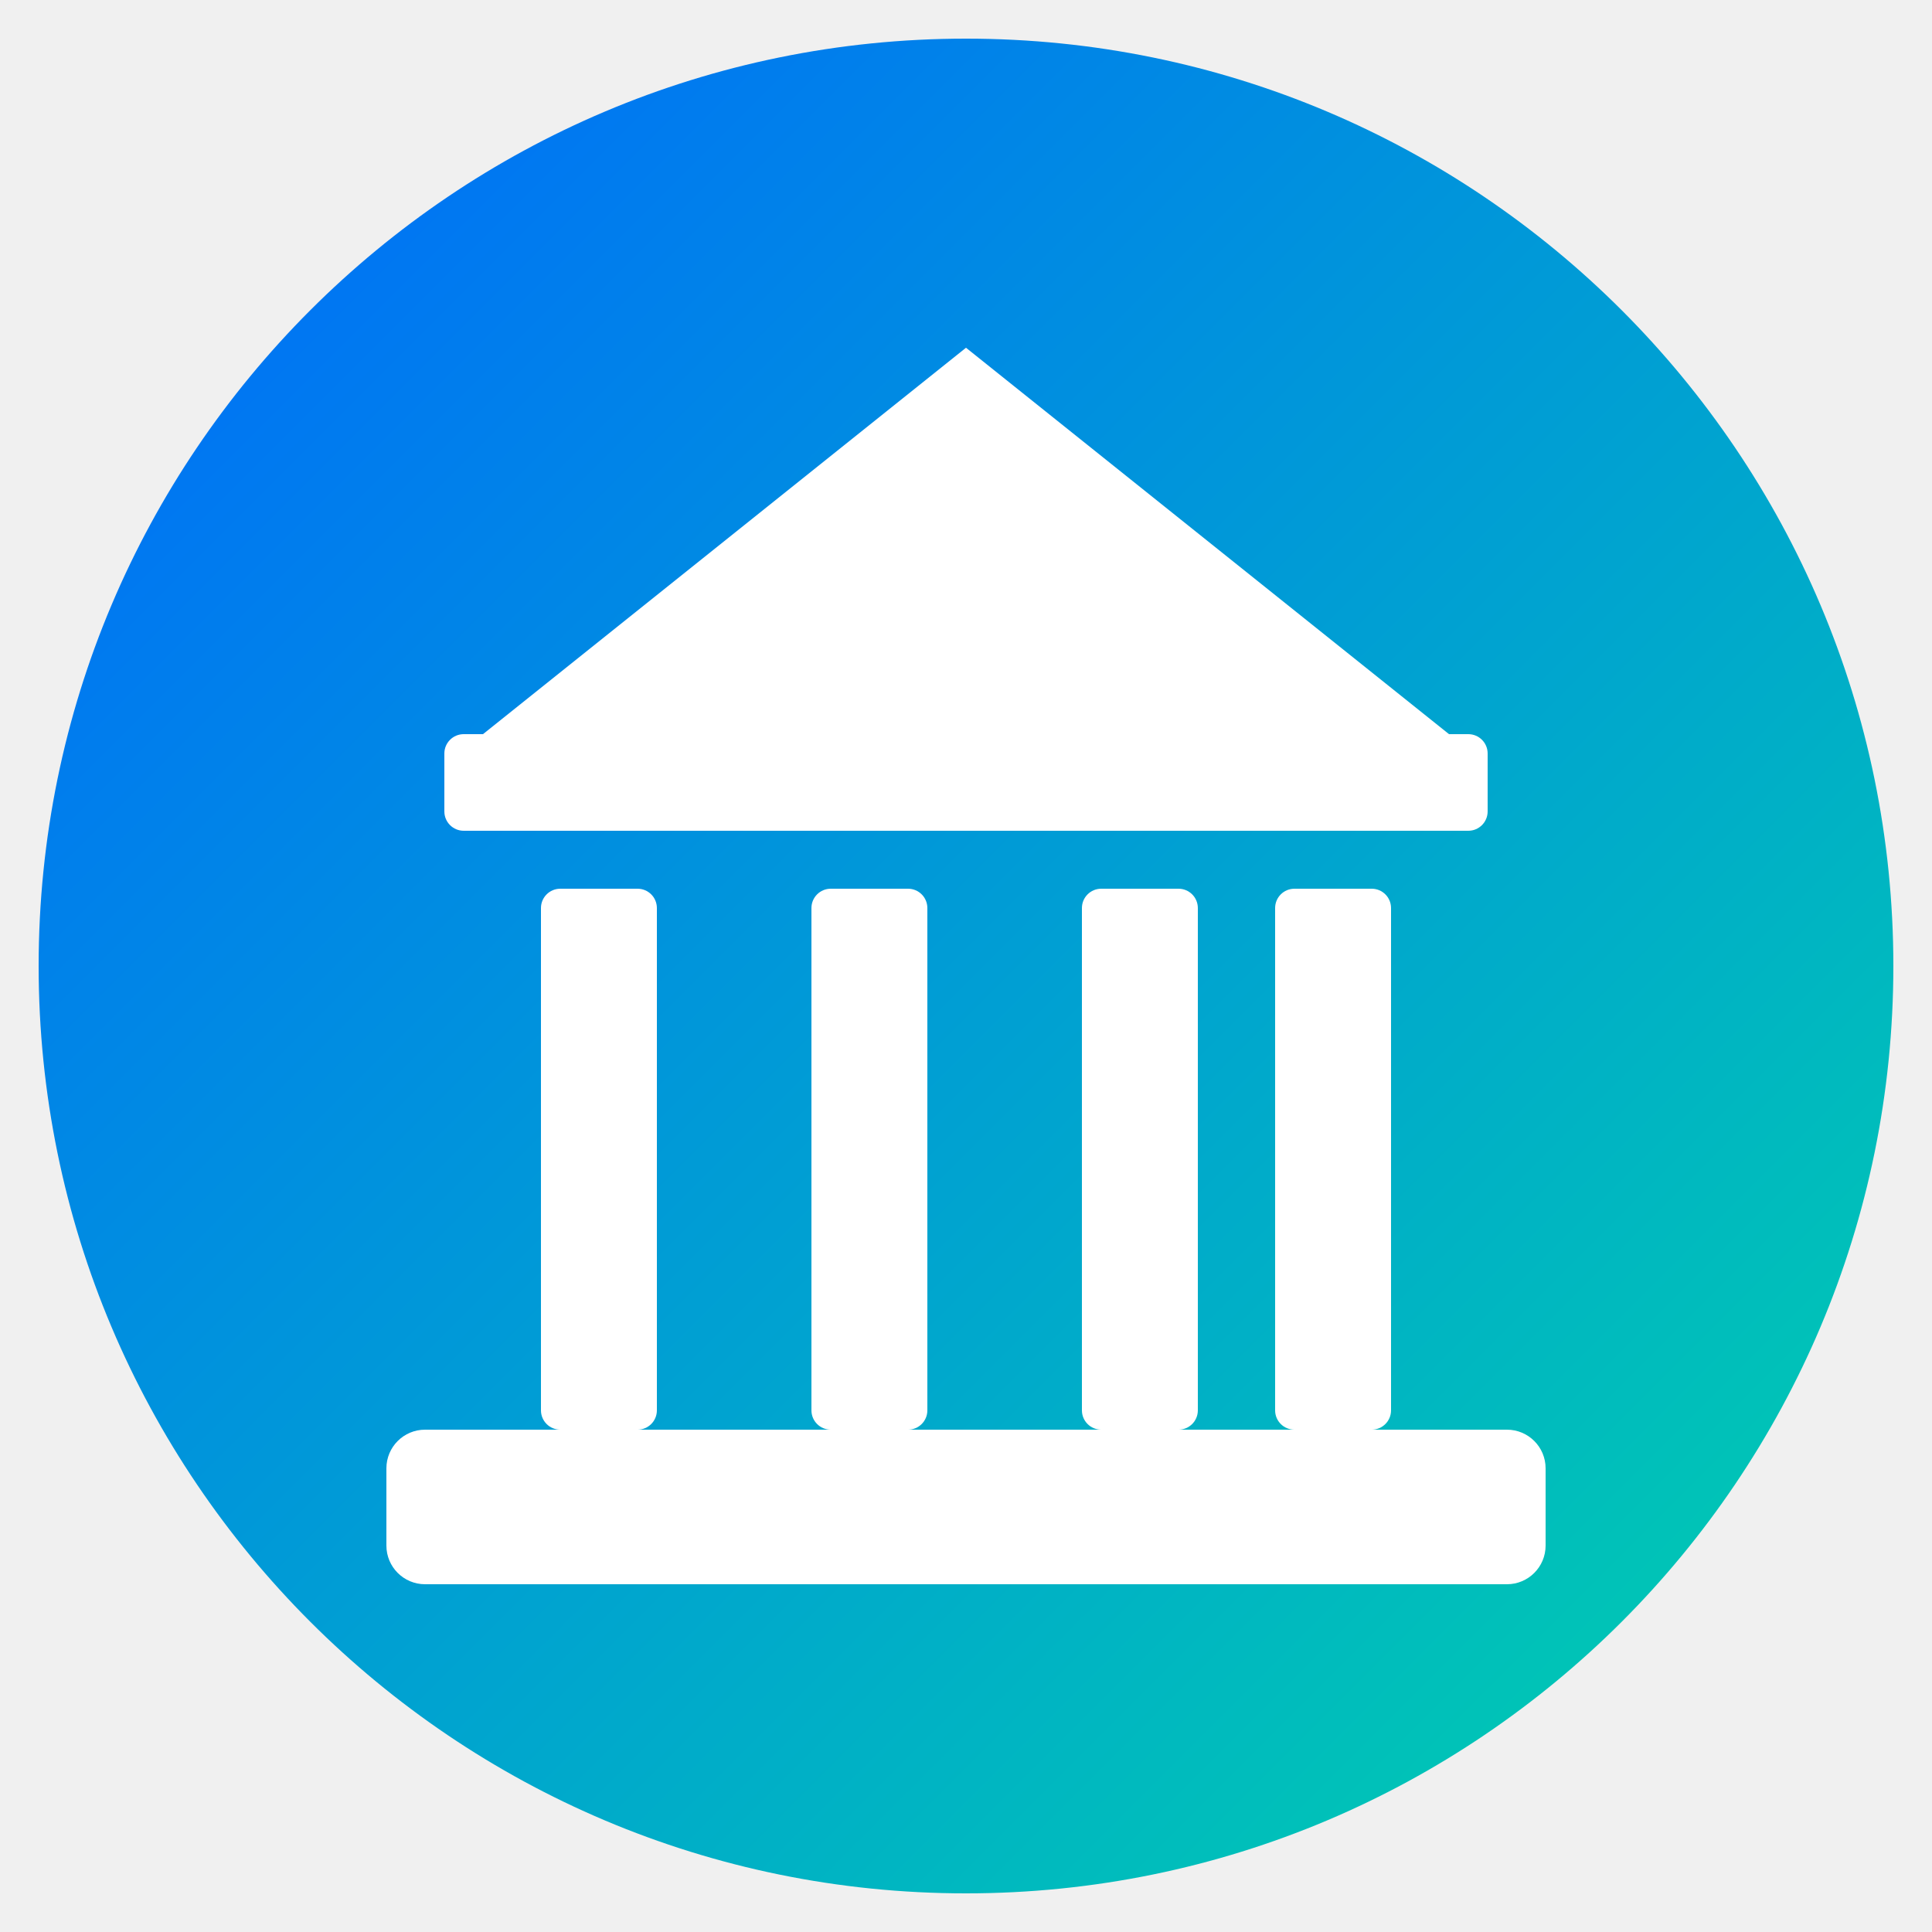
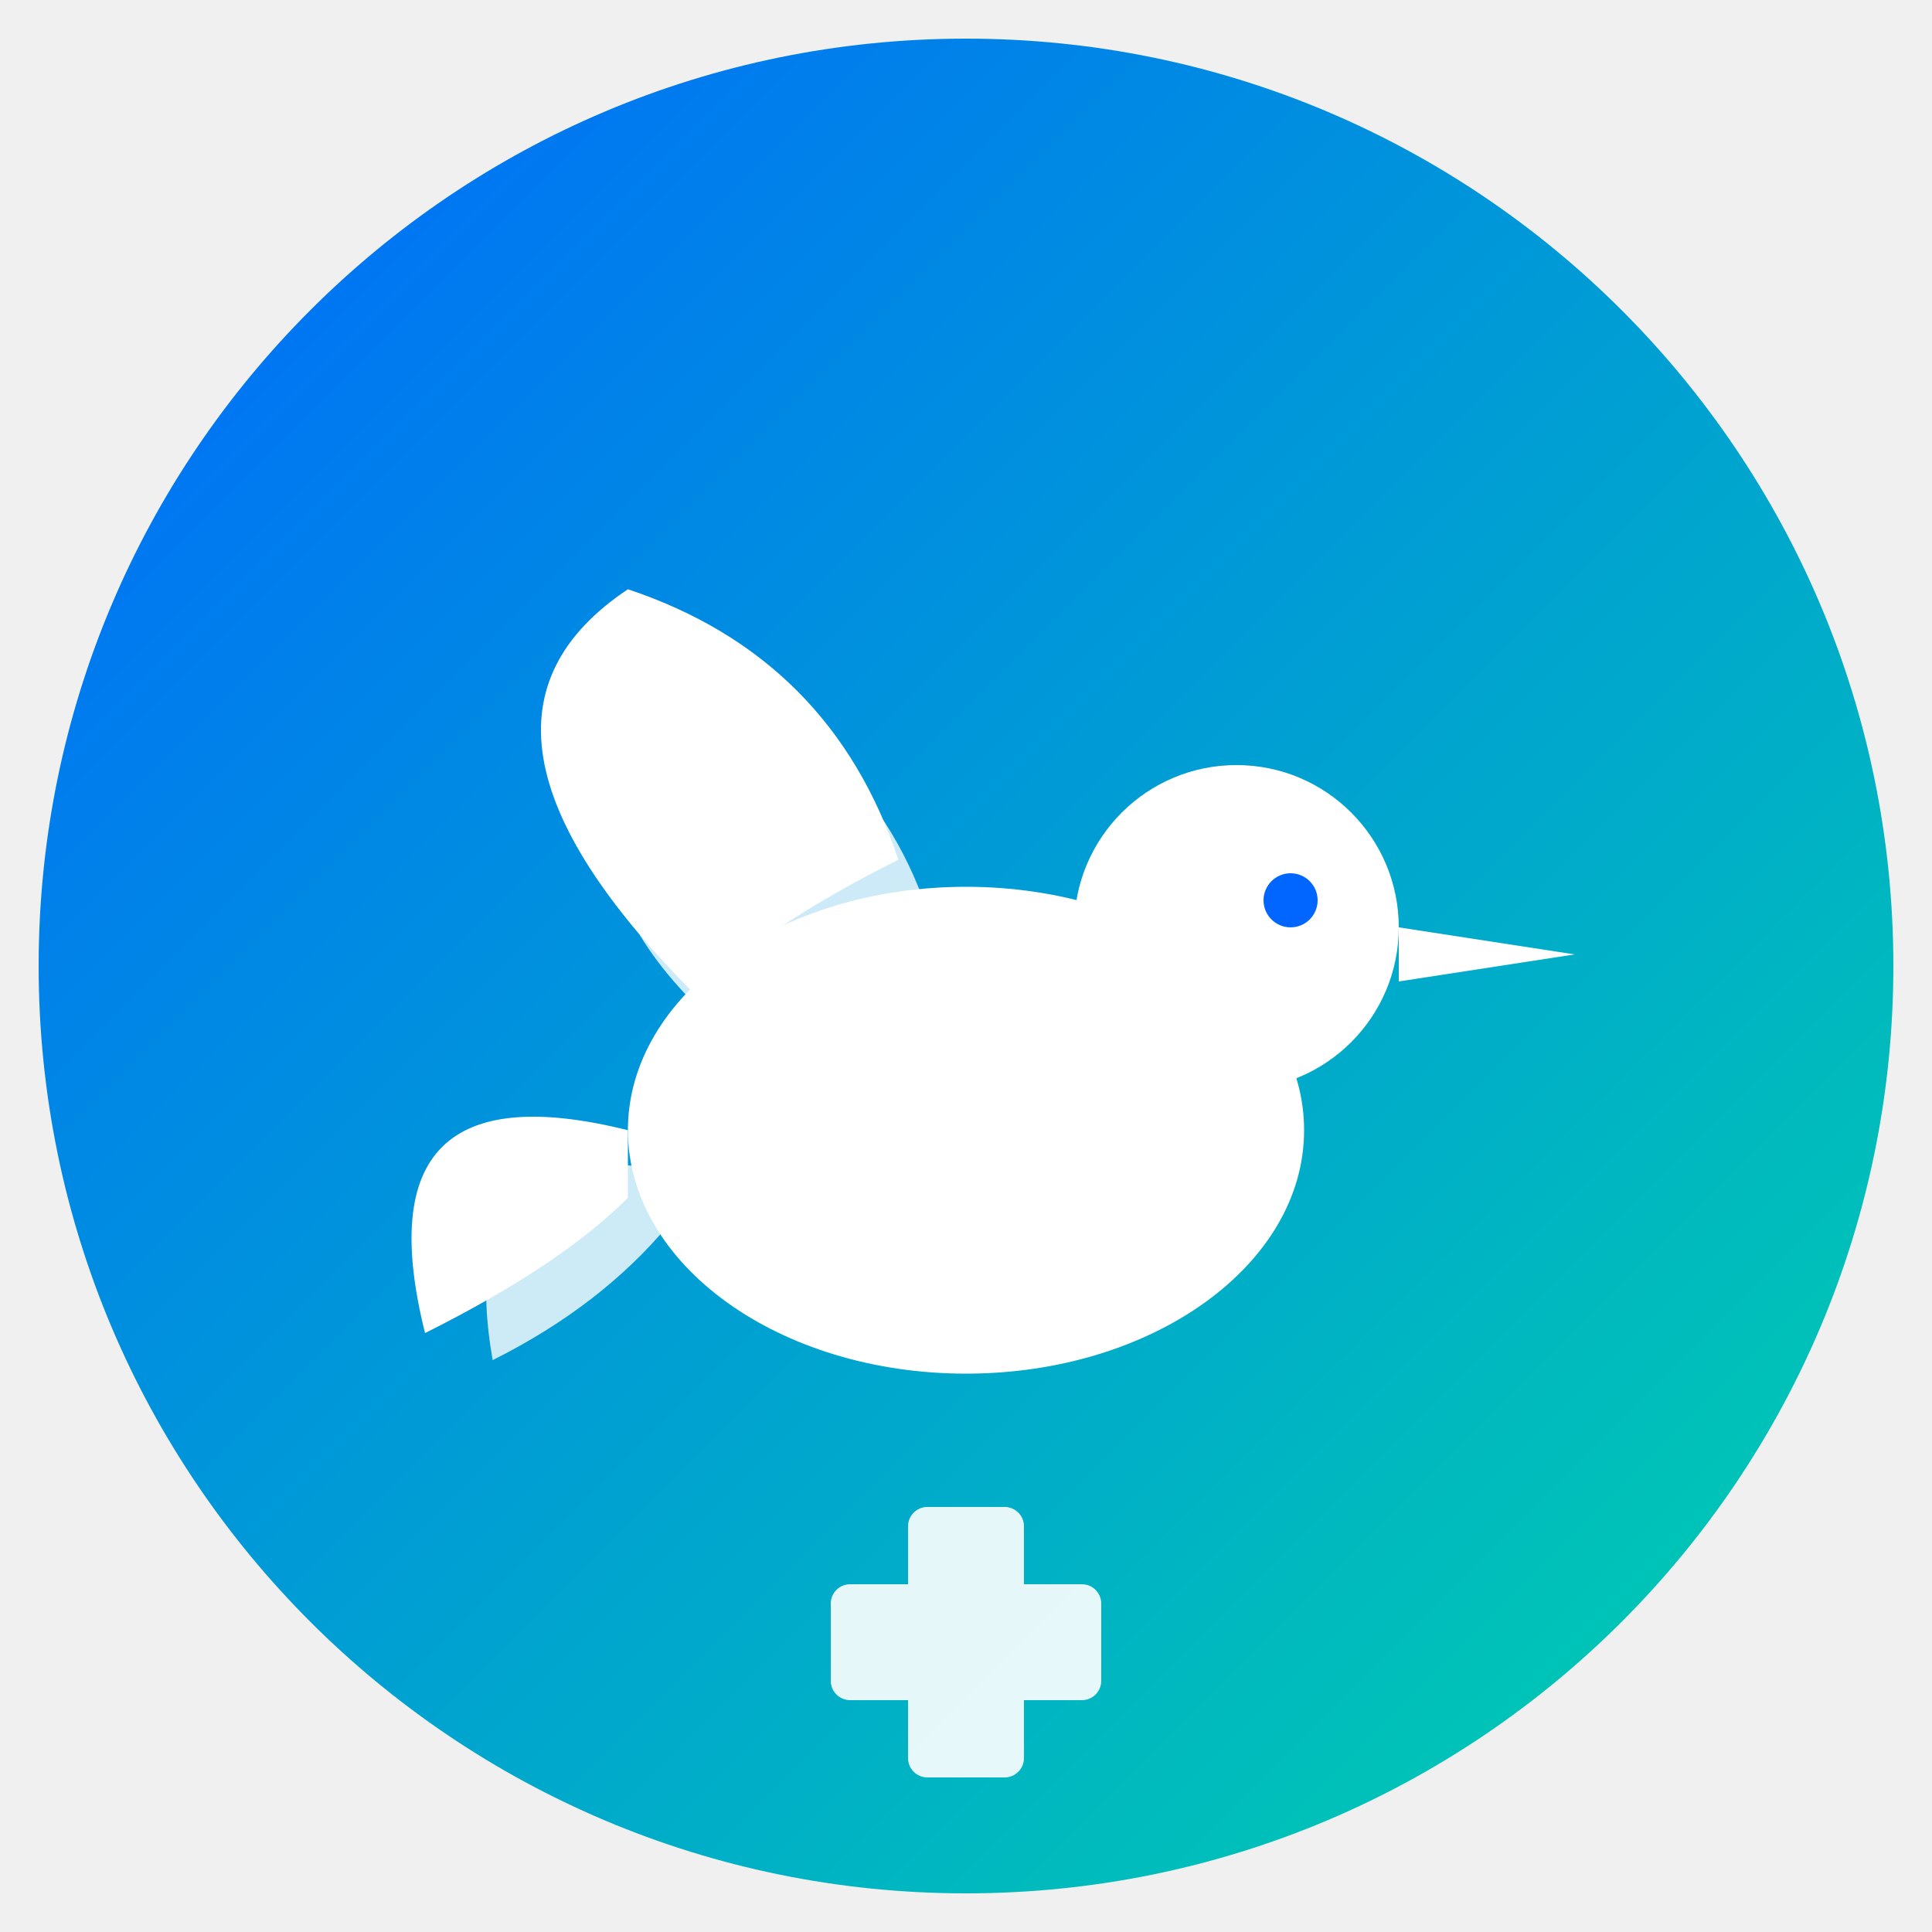
<svg xmlns="http://www.w3.org/2000/svg" viewBox="0 0 100 100">
  <defs>
    <linearGradient id="gradient" x1="0%" y1="0%" x2="100%" y2="100%">
      <stop offset="0%" style="stop-color:#0066FF" />
      <stop offset="100%" style="stop-color:#00D4AA" />
    </linearGradient>
  </defs>
  <circle cx="50" cy="50" r="48" fill="url(#gradient)" />
-   <g fill="white">
-     <polygon points="50,18 25,38 75,38" />
-     <rect x="23" y="38" width="54" height="5" rx="1" />
-     <rect x="28" y="46" width="6" height="28" rx="1" />
-     <rect x="42" y="46" width="6" height="28" rx="1" />
-     <rect x="56" y="46" width="6" height="28" rx="1" />
-     <rect x="66" y="46" width="6" height="28" rx="1" />
-     <rect x="20" y="74" width="60" height="8" rx="2" />
+   <g fill="white" transform="translate(15, 20) scale(0.7)">
+     <ellipse cx="50" cy="55" rx="25" ry="18" />
+     <circle cx="70" cy="40" r="12" />
+     <polygon points="82,40 95,42 82,44" />
+     <circle cx="74" cy="38" r="2" fill="#0066FF" />
+     <path d="M30,45 Q10,25 25,15 Q40,20 45,35 Q35,40 30,45" fill="white" />
+     <path d="M35,50 Q15,35 30,20 Q45,28 48,42 Q40,48 35,50" fill="rgba(255,255,255,0.8)" />
+     <path d="M25,55 Q5,50 10,70 Q20,65 25,60" fill="white" />
+     <path d="M28,58 Q12,55 15,72 Q23,68 28,62" fill="rgba(255,255,255,0.8)" />
+   </g>
+   <g fill="white" opacity="0.9">
+     <rect x="47" y="78" width="6" height="14" rx="1" />
+     <rect x="43" y="82" width="14" height="6" rx="1" />
  </g>
</svg>
